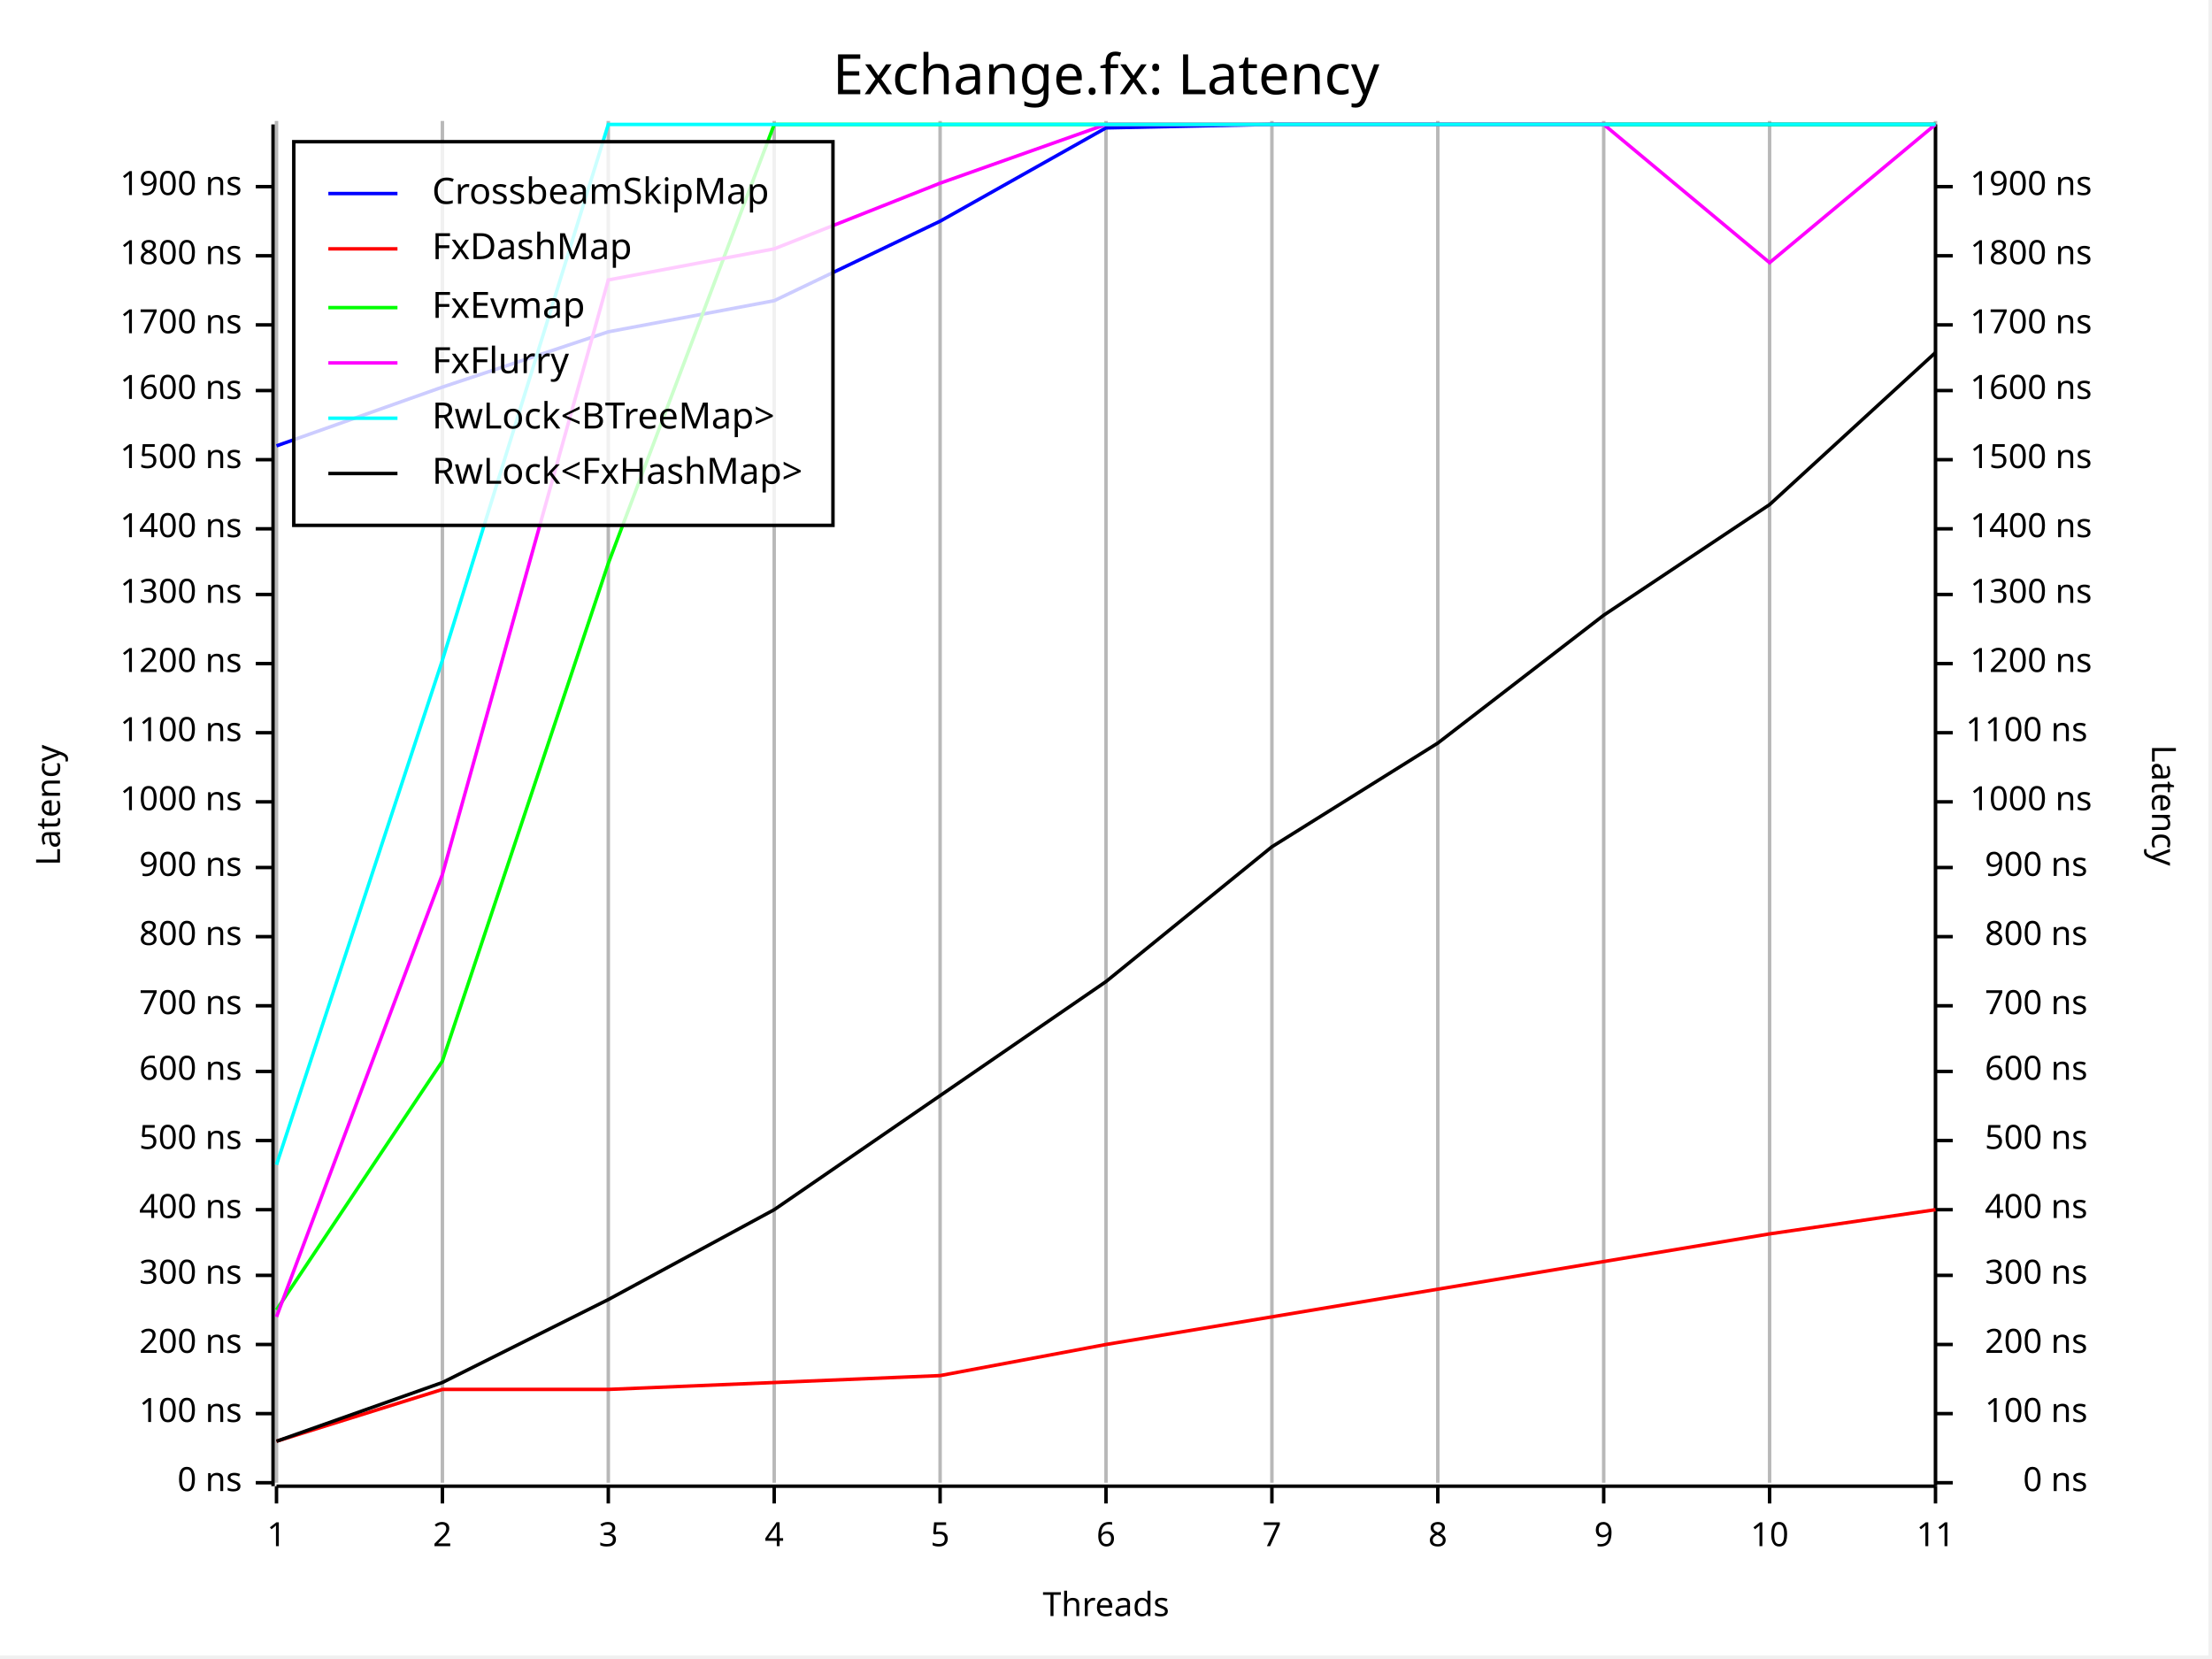
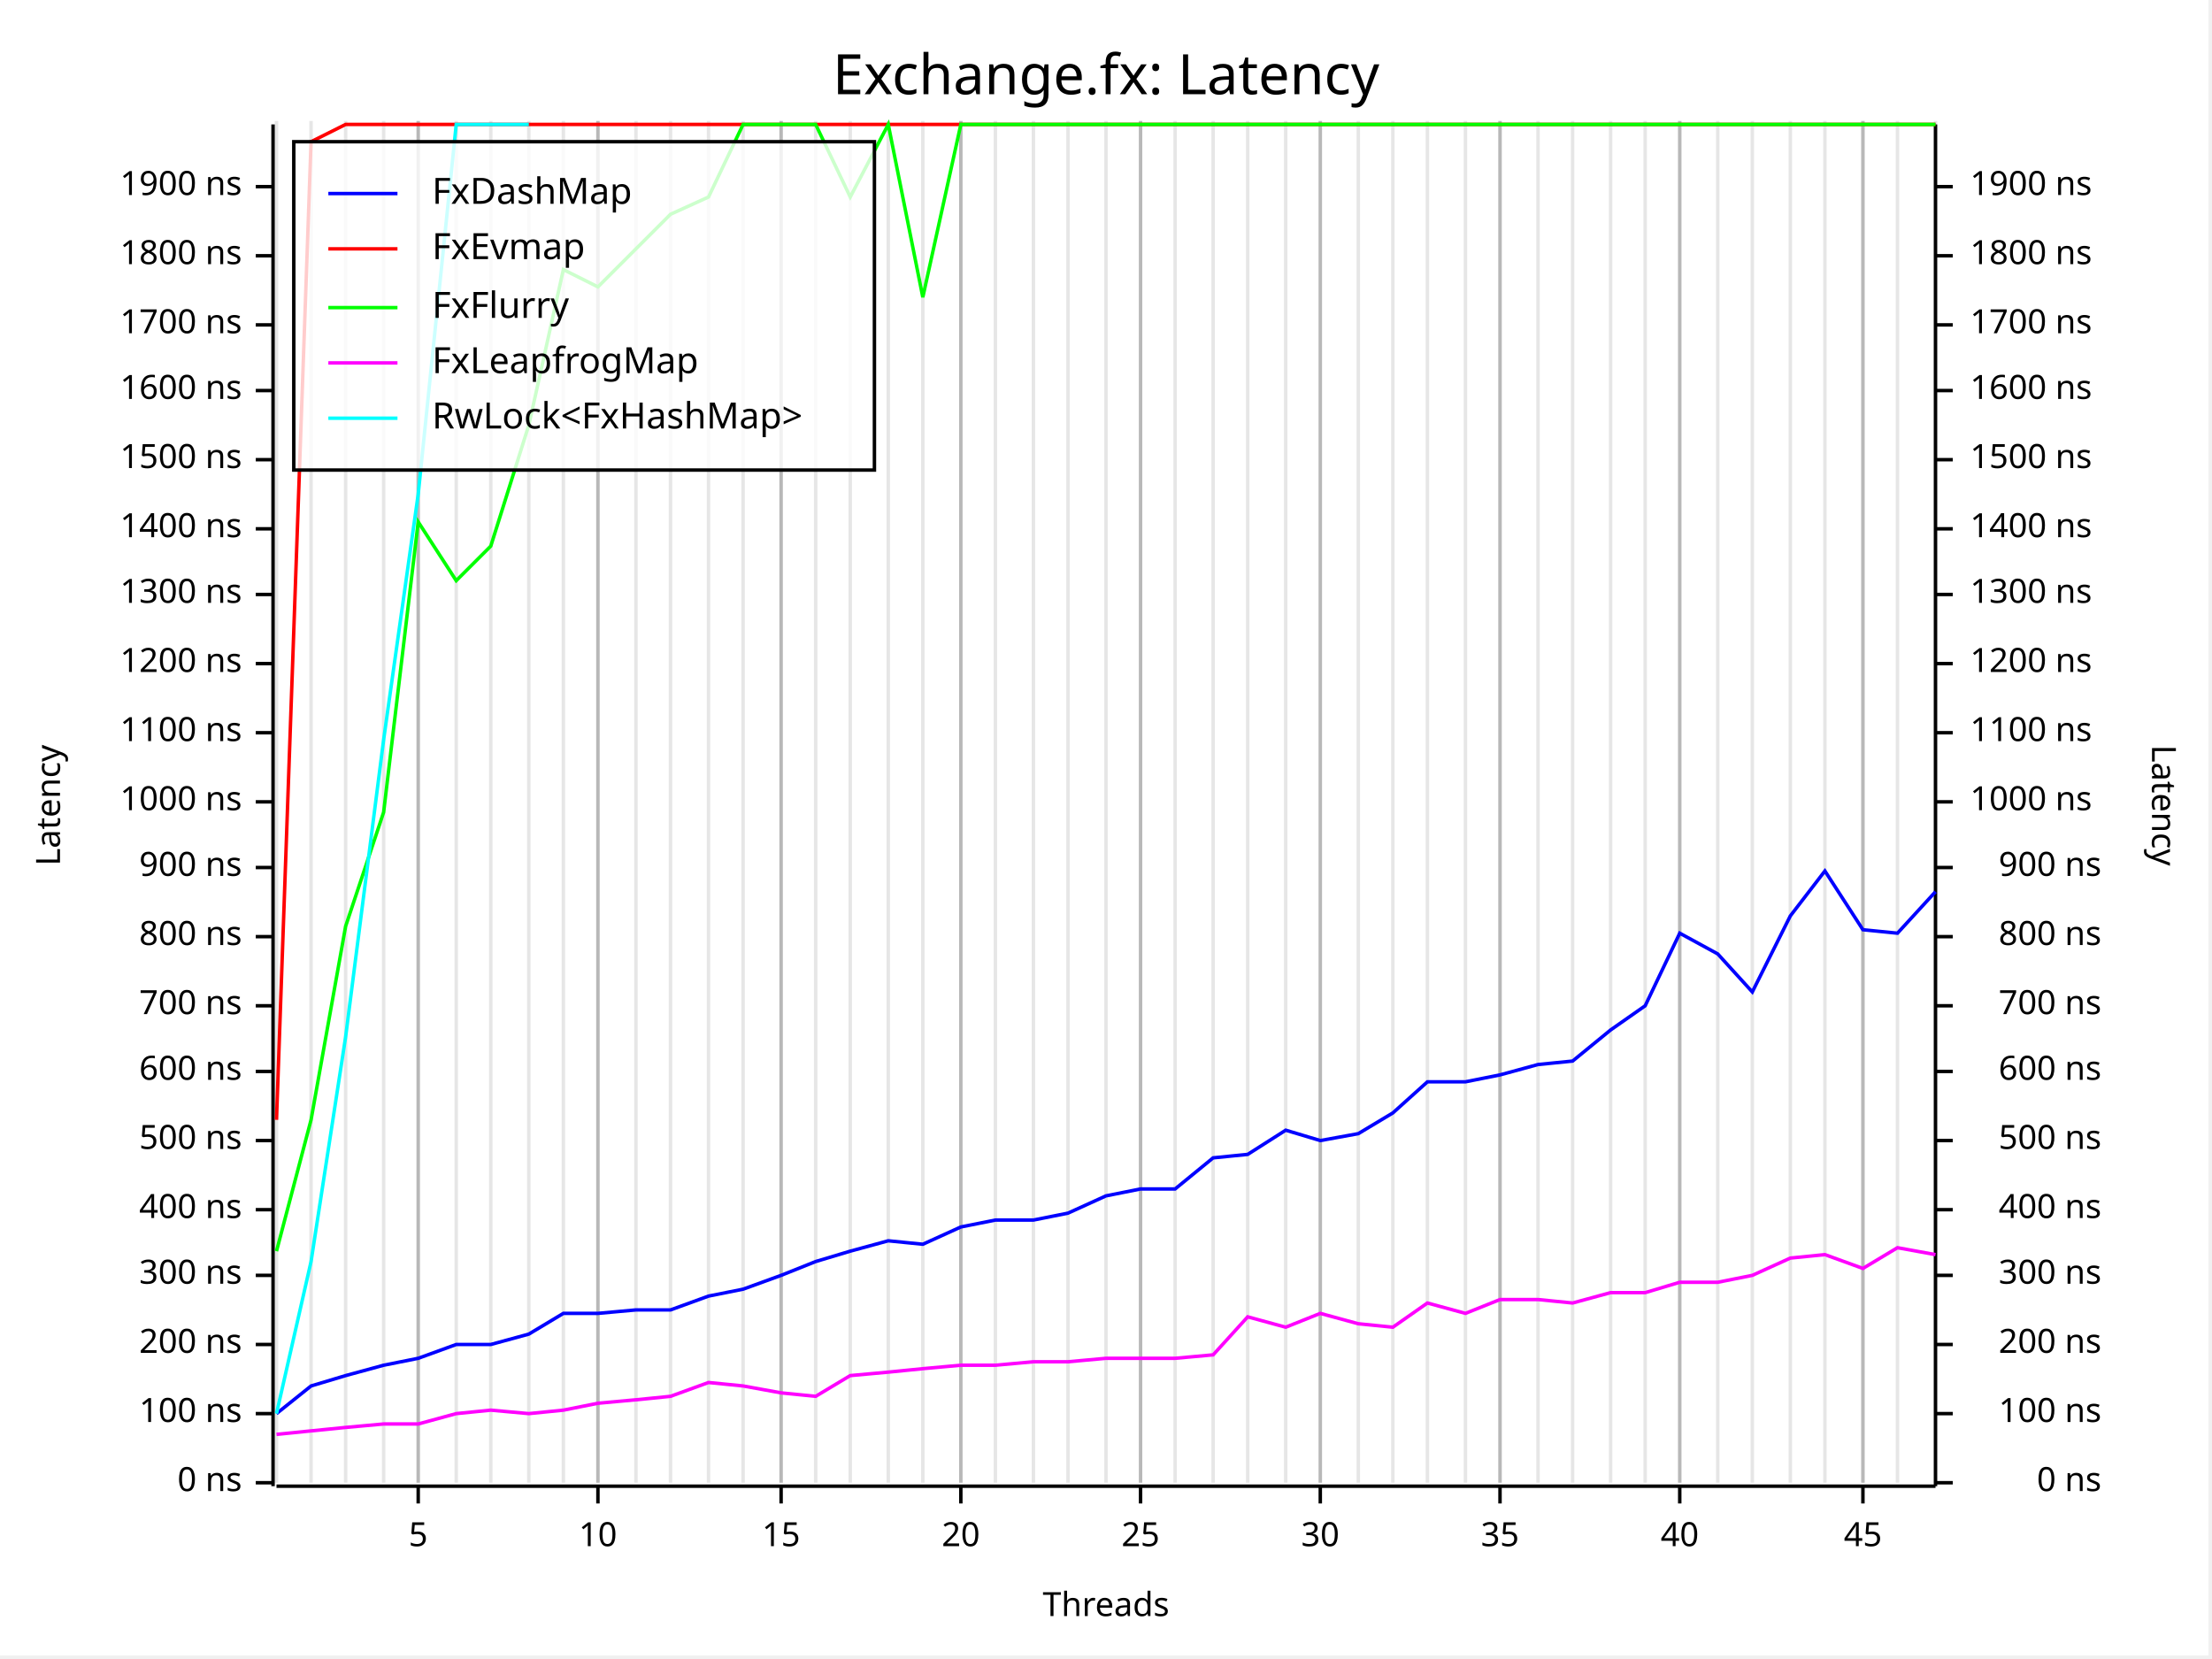
<svg xmlns="http://www.w3.org/2000/svg" width="640" height="480" viewBox="0 0 640 480">
  <rect x="0" y="0" width="639" height="479" opacity="1" fill="#FFFFFF" stroke="none" />
  <text x="320" y="15" dy="0.76em" text-anchor="middle" font-family="Fira Code" font-size="16.129" opacity="1" fill="#000000">
Exchange.fx: Latency
</text>
  <line opacity="0.1" stroke="#000000" stroke-width="1" x1="80" y1="429" x2="80" y2="35" />
-   <line opacity="0.1" stroke="#000000" stroke-width="1" x1="128" y1="429" x2="128" y2="35" />
-   <line opacity="0.1" stroke="#000000" stroke-width="1" x1="176" y1="429" x2="176" y2="35" />
-   <line opacity="0.1" stroke="#000000" stroke-width="1" x1="224" y1="429" x2="224" y2="35" />
-   <line opacity="0.1" stroke="#000000" stroke-width="1" x1="272" y1="429" x2="272" y2="35" />
+   <line opacity="0.1" stroke="#000000" stroke-width="1" x1="90" y1="429" x2="90" y2="35" />
+   <line opacity="0.1" stroke="#000000" stroke-width="1" x1="100" y1="429" x2="100" y2="35" />
+   <line opacity="0.1" stroke="#000000" stroke-width="1" x1="111" y1="429" x2="111" y2="35" />
+   <line opacity="0.1" stroke="#000000" stroke-width="1" x1="121" y1="429" x2="121" y2="35" />
+   <line opacity="0.1" stroke="#000000" stroke-width="1" x1="132" y1="429" x2="132" y2="35" />
+   <line opacity="0.1" stroke="#000000" stroke-width="1" x1="142" y1="429" x2="142" y2="35" />
+   <line opacity="0.1" stroke="#000000" stroke-width="1" x1="153" y1="429" x2="153" y2="35" />
+   <line opacity="0.1" stroke="#000000" stroke-width="1" x1="163" y1="429" x2="163" y2="35" />
+   <line opacity="0.1" stroke="#000000" stroke-width="1" x1="173" y1="429" x2="173" y2="35" />
+   <line opacity="0.1" stroke="#000000" stroke-width="1" x1="184" y1="429" x2="184" y2="35" />
+   <line opacity="0.1" stroke="#000000" stroke-width="1" x1="194" y1="429" x2="194" y2="35" />
+   <line opacity="0.1" stroke="#000000" stroke-width="1" x1="205" y1="429" x2="205" y2="35" />
+   <line opacity="0.1" stroke="#000000" stroke-width="1" x1="215" y1="429" x2="215" y2="35" />
+   <line opacity="0.1" stroke="#000000" stroke-width="1" x1="226" y1="429" x2="226" y2="35" />
+   <line opacity="0.1" stroke="#000000" stroke-width="1" x1="236" y1="429" x2="236" y2="35" />
+   <line opacity="0.1" stroke="#000000" stroke-width="1" x1="246" y1="429" x2="246" y2="35" />
+   <line opacity="0.1" stroke="#000000" stroke-width="1" x1="257" y1="429" x2="257" y2="35" />
+   <line opacity="0.1" stroke="#000000" stroke-width="1" x1="267" y1="429" x2="267" y2="35" />
+   <line opacity="0.1" stroke="#000000" stroke-width="1" x1="278" y1="429" x2="278" y2="35" />
+   <line opacity="0.1" stroke="#000000" stroke-width="1" x1="288" y1="429" x2="288" y2="35" />
+   <line opacity="0.1" stroke="#000000" stroke-width="1" x1="299" y1="429" x2="299" y2="35" />
+   <line opacity="0.1" stroke="#000000" stroke-width="1" x1="309" y1="429" x2="309" y2="35" />
  <line opacity="0.1" stroke="#000000" stroke-width="1" x1="320" y1="429" x2="320" y2="35" />
-   <line opacity="0.1" stroke="#000000" stroke-width="1" x1="368" y1="429" x2="368" y2="35" />
-   <line opacity="0.1" stroke="#000000" stroke-width="1" x1="416" y1="429" x2="416" y2="35" />
-   <line opacity="0.1" stroke="#000000" stroke-width="1" x1="464" y1="429" x2="464" y2="35" />
-   <line opacity="0.1" stroke="#000000" stroke-width="1" x1="512" y1="429" x2="512" y2="35" />
+   <line opacity="0.1" stroke="#000000" stroke-width="1" x1="330" y1="429" x2="330" y2="35" />
+   <line opacity="0.1" stroke="#000000" stroke-width="1" x1="340" y1="429" x2="340" y2="35" />
+   <line opacity="0.1" stroke="#000000" stroke-width="1" x1="351" y1="429" x2="351" y2="35" />
+   <line opacity="0.1" stroke="#000000" stroke-width="1" x1="361" y1="429" x2="361" y2="35" />
+   <line opacity="0.1" stroke="#000000" stroke-width="1" x1="372" y1="429" x2="372" y2="35" />
+   <line opacity="0.1" stroke="#000000" stroke-width="1" x1="382" y1="429" x2="382" y2="35" />
+   <line opacity="0.1" stroke="#000000" stroke-width="1" x1="393" y1="429" x2="393" y2="35" />
+   <line opacity="0.1" stroke="#000000" stroke-width="1" x1="403" y1="429" x2="403" y2="35" />
+   <line opacity="0.1" stroke="#000000" stroke-width="1" x1="413" y1="429" x2="413" y2="35" />
+   <line opacity="0.1" stroke="#000000" stroke-width="1" x1="424" y1="429" x2="424" y2="35" />
+   <line opacity="0.1" stroke="#000000" stroke-width="1" x1="434" y1="429" x2="434" y2="35" />
+   <line opacity="0.1" stroke="#000000" stroke-width="1" x1="445" y1="429" x2="445" y2="35" />
+   <line opacity="0.1" stroke="#000000" stroke-width="1" x1="455" y1="429" x2="455" y2="35" />
+   <line opacity="0.1" stroke="#000000" stroke-width="1" x1="466" y1="429" x2="466" y2="35" />
+   <line opacity="0.1" stroke="#000000" stroke-width="1" x1="476" y1="429" x2="476" y2="35" />
+   <line opacity="0.1" stroke="#000000" stroke-width="1" x1="486" y1="429" x2="486" y2="35" />
+   <line opacity="0.1" stroke="#000000" stroke-width="1" x1="497" y1="429" x2="497" y2="35" />
+   <line opacity="0.1" stroke="#000000" stroke-width="1" x1="507" y1="429" x2="507" y2="35" />
+   <line opacity="0.1" stroke="#000000" stroke-width="1" x1="518" y1="429" x2="518" y2="35" />
+   <line opacity="0.1" stroke="#000000" stroke-width="1" x1="528" y1="429" x2="528" y2="35" />
+   <line opacity="0.1" stroke="#000000" stroke-width="1" x1="539" y1="429" x2="539" y2="35" />
+   <line opacity="0.1" stroke="#000000" stroke-width="1" x1="549" y1="429" x2="549" y2="35" />
  <line opacity="0.1" stroke="#000000" stroke-width="1" x1="560" y1="429" x2="560" y2="35" />
  <text x="10" y="233" dy="0.76em" text-anchor="middle" font-family="sans-serif" font-size="9.677" opacity="1" fill="#000000" transform="rotate(270, 10, 233)">
Latency
</text>
  <text x="320" y="470" dy="-0.5ex" text-anchor="middle" font-family="sans-serif" font-size="9.677" opacity="1" fill="#000000">
Threads
</text>
  <text x="630" y="233" dy="0.76em" text-anchor="middle" font-family="sans-serif" font-size="9.677" opacity="1" fill="#000000" transform="rotate(90, 630, 233)">
Latency
</text>
-   <line opacity="0.2" stroke="#000000" stroke-width="1" x1="80" y1="429" x2="80" y2="35" />
-   <line opacity="0.2" stroke="#000000" stroke-width="1" x1="128" y1="429" x2="128" y2="35" />
-   <line opacity="0.2" stroke="#000000" stroke-width="1" x1="176" y1="429" x2="176" y2="35" />
-   <line opacity="0.2" stroke="#000000" stroke-width="1" x1="224" y1="429" x2="224" y2="35" />
-   <line opacity="0.2" stroke="#000000" stroke-width="1" x1="272" y1="429" x2="272" y2="35" />
-   <line opacity="0.2" stroke="#000000" stroke-width="1" x1="320" y1="429" x2="320" y2="35" />
-   <line opacity="0.2" stroke="#000000" stroke-width="1" x1="368" y1="429" x2="368" y2="35" />
-   <line opacity="0.2" stroke="#000000" stroke-width="1" x1="416" y1="429" x2="416" y2="35" />
-   <line opacity="0.2" stroke="#000000" stroke-width="1" x1="464" y1="429" x2="464" y2="35" />
-   <line opacity="0.2" stroke="#000000" stroke-width="1" x1="512" y1="429" x2="512" y2="35" />
-   <line opacity="0.2" stroke="#000000" stroke-width="1" x1="560" y1="429" x2="560" y2="35" />
+   <line opacity="0.2" stroke="#000000" stroke-width="1" x1="121" y1="429" x2="121" y2="35" />
+   <line opacity="0.2" stroke="#000000" stroke-width="1" x1="173" y1="429" x2="173" y2="35" />
+   <line opacity="0.2" stroke="#000000" stroke-width="1" x1="226" y1="429" x2="226" y2="35" />
+   <line opacity="0.2" stroke="#000000" stroke-width="1" x1="278" y1="429" x2="278" y2="35" />
+   <line opacity="0.2" stroke="#000000" stroke-width="1" x1="330" y1="429" x2="330" y2="35" />
+   <line opacity="0.2" stroke="#000000" stroke-width="1" x1="382" y1="429" x2="382" y2="35" />
+   <line opacity="0.2" stroke="#000000" stroke-width="1" x1="434" y1="429" x2="434" y2="35" />
+   <line opacity="0.2" stroke="#000000" stroke-width="1" x1="486" y1="429" x2="486" y2="35" />
+   <line opacity="0.2" stroke="#000000" stroke-width="1" x1="539" y1="429" x2="539" y2="35" />
  <polyline fill="none" opacity="1" stroke="#000000" stroke-width="1" points="79,36 79,430 " />
  <text x="70" y="429" dy="0.5ex" text-anchor="end" font-family="sans-serif" font-size="9.677" opacity="1" fill="#000000">
0 ns
</text>
  <polyline fill="none" opacity="1" stroke="#000000" stroke-width="1" points="74,429 79,429 " />
  <text x="70" y="409" dy="0.5ex" text-anchor="end" font-family="sans-serif" font-size="9.677" opacity="1" fill="#000000">
100 ns
</text>
  <polyline fill="none" opacity="1" stroke="#000000" stroke-width="1" points="74,409 79,409 " />
  <text x="70" y="389" dy="0.5ex" text-anchor="end" font-family="sans-serif" font-size="9.677" opacity="1" fill="#000000">
200 ns
</text>
  <polyline fill="none" opacity="1" stroke="#000000" stroke-width="1" points="74,389 79,389 " />
  <text x="70" y="369" dy="0.5ex" text-anchor="end" font-family="sans-serif" font-size="9.677" opacity="1" fill="#000000">
300 ns
</text>
  <polyline fill="none" opacity="1" stroke="#000000" stroke-width="1" points="74,369 79,369 " />
  <text x="70" y="350" dy="0.5ex" text-anchor="end" font-family="sans-serif" font-size="9.677" opacity="1" fill="#000000">
400 ns
</text>
  <polyline fill="none" opacity="1" stroke="#000000" stroke-width="1" points="74,350 79,350 " />
  <text x="70" y="330" dy="0.5ex" text-anchor="end" font-family="sans-serif" font-size="9.677" opacity="1" fill="#000000">
500 ns
</text>
  <polyline fill="none" opacity="1" stroke="#000000" stroke-width="1" points="74,330 79,330 " />
  <text x="70" y="310" dy="0.5ex" text-anchor="end" font-family="sans-serif" font-size="9.677" opacity="1" fill="#000000">
600 ns
</text>
  <polyline fill="none" opacity="1" stroke="#000000" stroke-width="1" points="74,310 79,310 " />
  <text x="70" y="291" dy="0.5ex" text-anchor="end" font-family="sans-serif" font-size="9.677" opacity="1" fill="#000000">
700 ns
</text>
  <polyline fill="none" opacity="1" stroke="#000000" stroke-width="1" points="74,291 79,291 " />
  <text x="70" y="271" dy="0.5ex" text-anchor="end" font-family="sans-serif" font-size="9.677" opacity="1" fill="#000000">
800 ns
</text>
  <polyline fill="none" opacity="1" stroke="#000000" stroke-width="1" points="74,271 79,271 " />
  <text x="70" y="251" dy="0.5ex" text-anchor="end" font-family="sans-serif" font-size="9.677" opacity="1" fill="#000000">
900 ns
</text>
  <polyline fill="none" opacity="1" stroke="#000000" stroke-width="1" points="74,251 79,251 " />
  <text x="70" y="232" dy="0.5ex" text-anchor="end" font-family="sans-serif" font-size="9.677" opacity="1" fill="#000000">
1000 ns
</text>
  <polyline fill="none" opacity="1" stroke="#000000" stroke-width="1" points="74,232 79,232 " />
  <text x="70" y="212" dy="0.5ex" text-anchor="end" font-family="sans-serif" font-size="9.677" opacity="1" fill="#000000">
1100 ns
</text>
  <polyline fill="none" opacity="1" stroke="#000000" stroke-width="1" points="74,212 79,212 " />
  <text x="70" y="192" dy="0.5ex" text-anchor="end" font-family="sans-serif" font-size="9.677" opacity="1" fill="#000000">
1200 ns
</text>
  <polyline fill="none" opacity="1" stroke="#000000" stroke-width="1" points="74,192 79,192 " />
  <text x="70" y="172" dy="0.5ex" text-anchor="end" font-family="sans-serif" font-size="9.677" opacity="1" fill="#000000">
1300 ns
</text>
  <polyline fill="none" opacity="1" stroke="#000000" stroke-width="1" points="74,172 79,172 " />
  <text x="70" y="153" dy="0.5ex" text-anchor="end" font-family="sans-serif" font-size="9.677" opacity="1" fill="#000000">
1400 ns
</text>
  <polyline fill="none" opacity="1" stroke="#000000" stroke-width="1" points="74,153 79,153 " />
  <text x="70" y="133" dy="0.5ex" text-anchor="end" font-family="sans-serif" font-size="9.677" opacity="1" fill="#000000">
1500 ns
</text>
  <polyline fill="none" opacity="1" stroke="#000000" stroke-width="1" points="74,133 79,133 " />
  <text x="70" y="113" dy="0.5ex" text-anchor="end" font-family="sans-serif" font-size="9.677" opacity="1" fill="#000000">
1600 ns
</text>
  <polyline fill="none" opacity="1" stroke="#000000" stroke-width="1" points="74,113 79,113 " />
  <text x="70" y="94" dy="0.5ex" text-anchor="end" font-family="sans-serif" font-size="9.677" opacity="1" fill="#000000">
1700 ns
</text>
  <polyline fill="none" opacity="1" stroke="#000000" stroke-width="1" points="74,94 79,94 " />
  <text x="70" y="74" dy="0.5ex" text-anchor="end" font-family="sans-serif" font-size="9.677" opacity="1" fill="#000000">
1800 ns
</text>
  <polyline fill="none" opacity="1" stroke="#000000" stroke-width="1" points="74,74 79,74 " />
  <text x="70" y="54" dy="0.5ex" text-anchor="end" font-family="sans-serif" font-size="9.677" opacity="1" fill="#000000">
1900 ns
</text>
  <polyline fill="none" opacity="1" stroke="#000000" stroke-width="1" points="74,54 79,54 " />
  <polyline fill="none" opacity="1" stroke="#000000" stroke-width="1" points="80,430 560,430 " />
-   <text x="80" y="440" dy="0.76em" text-anchor="middle" font-family="sans-serif" font-size="9.677" opacity="1" fill="#000000">
- 1
- </text>
-   <polyline fill="none" opacity="1" stroke="#000000" stroke-width="1" points="80,430 80,435 " />
-   <text x="128" y="440" dy="0.76em" text-anchor="middle" font-family="sans-serif" font-size="9.677" opacity="1" fill="#000000">
- 2
- </text>
-   <polyline fill="none" opacity="1" stroke="#000000" stroke-width="1" points="128,430 128,435 " />
-   <text x="176" y="440" dy="0.76em" text-anchor="middle" font-family="sans-serif" font-size="9.677" opacity="1" fill="#000000">
- 3
- </text>
-   <polyline fill="none" opacity="1" stroke="#000000" stroke-width="1" points="176,430 176,435 " />
-   <text x="224" y="440" dy="0.76em" text-anchor="middle" font-family="sans-serif" font-size="9.677" opacity="1" fill="#000000">
- 4
- </text>
-   <polyline fill="none" opacity="1" stroke="#000000" stroke-width="1" points="224,430 224,435 " />
-   <text x="272" y="440" dy="0.76em" text-anchor="middle" font-family="sans-serif" font-size="9.677" opacity="1" fill="#000000">
+   <text x="121" y="440" dy="0.76em" text-anchor="middle" font-family="sans-serif" font-size="9.677" opacity="1" fill="#000000">
5
</text>
-   <polyline fill="none" opacity="1" stroke="#000000" stroke-width="1" points="272,430 272,435 " />
-   <text x="320" y="440" dy="0.76em" text-anchor="middle" font-family="sans-serif" font-size="9.677" opacity="1" fill="#000000">
- 6
- </text>
-   <polyline fill="none" opacity="1" stroke="#000000" stroke-width="1" points="320,430 320,435 " />
-   <text x="368" y="440" dy="0.76em" text-anchor="middle" font-family="sans-serif" font-size="9.677" opacity="1" fill="#000000">
- 7
- </text>
-   <polyline fill="none" opacity="1" stroke="#000000" stroke-width="1" points="368,430 368,435 " />
-   <text x="416" y="440" dy="0.76em" text-anchor="middle" font-family="sans-serif" font-size="9.677" opacity="1" fill="#000000">
- 8
- </text>
-   <polyline fill="none" opacity="1" stroke="#000000" stroke-width="1" points="416,430 416,435 " />
-   <text x="464" y="440" dy="0.76em" text-anchor="middle" font-family="sans-serif" font-size="9.677" opacity="1" fill="#000000">
- 9
- </text>
-   <polyline fill="none" opacity="1" stroke="#000000" stroke-width="1" points="464,430 464,435 " />
-   <text x="512" y="440" dy="0.76em" text-anchor="middle" font-family="sans-serif" font-size="9.677" opacity="1" fill="#000000">
+   <polyline fill="none" opacity="1" stroke="#000000" stroke-width="1" points="121,430 121,435 " />
+   <text x="173" y="440" dy="0.76em" text-anchor="middle" font-family="sans-serif" font-size="9.677" opacity="1" fill="#000000">
10
</text>
-   <polyline fill="none" opacity="1" stroke="#000000" stroke-width="1" points="512,430 512,435 " />
-   <text x="560" y="440" dy="0.76em" text-anchor="middle" font-family="sans-serif" font-size="9.677" opacity="1" fill="#000000">
- 11
- </text>
-   <polyline fill="none" opacity="1" stroke="#000000" stroke-width="1" points="560,430 560,435 " />
+   <polyline fill="none" opacity="1" stroke="#000000" stroke-width="1" points="173,430 173,435 " />
+   <text x="226" y="440" dy="0.76em" text-anchor="middle" font-family="sans-serif" font-size="9.677" opacity="1" fill="#000000">
+ 15
+ </text>
+   <polyline fill="none" opacity="1" stroke="#000000" stroke-width="1" points="226,430 226,435 " />
+   <text x="278" y="440" dy="0.76em" text-anchor="middle" font-family="sans-serif" font-size="9.677" opacity="1" fill="#000000">
+ 20
+ </text>
+   <polyline fill="none" opacity="1" stroke="#000000" stroke-width="1" points="278,430 278,435 " />
+   <text x="330" y="440" dy="0.76em" text-anchor="middle" font-family="sans-serif" font-size="9.677" opacity="1" fill="#000000">
+ 25
+ </text>
+   <polyline fill="none" opacity="1" stroke="#000000" stroke-width="1" points="330,430 330,435 " />
+   <text x="382" y="440" dy="0.76em" text-anchor="middle" font-family="sans-serif" font-size="9.677" opacity="1" fill="#000000">
+ 30
+ </text>
+   <polyline fill="none" opacity="1" stroke="#000000" stroke-width="1" points="382,430 382,435 " />
+   <text x="434" y="440" dy="0.76em" text-anchor="middle" font-family="sans-serif" font-size="9.677" opacity="1" fill="#000000">
+ 35
+ </text>
+   <polyline fill="none" opacity="1" stroke="#000000" stroke-width="1" points="434,430 434,435 " />
+   <text x="486" y="440" dy="0.76em" text-anchor="middle" font-family="sans-serif" font-size="9.677" opacity="1" fill="#000000">
+ 40
+ </text>
+   <polyline fill="none" opacity="1" stroke="#000000" stroke-width="1" points="486,430 486,435 " />
+   <text x="539" y="440" dy="0.76em" text-anchor="middle" font-family="sans-serif" font-size="9.677" opacity="1" fill="#000000">
+ 45
+ </text>
+   <polyline fill="none" opacity="1" stroke="#000000" stroke-width="1" points="539,430 539,435 " />
  <polyline fill="none" opacity="1" stroke="#000000" stroke-width="1" points="560,36 560,430 " />
-   <text x="604" y="429" dy="0.5ex" text-anchor="end" font-family="sans-serif" font-size="9.677" opacity="1" fill="#000000">
+   <text x="608" y="429" dy="0.5ex" text-anchor="end" font-family="sans-serif" font-size="9.677" opacity="1" fill="#000000">
0 ns
</text>
  <polyline fill="none" opacity="1" stroke="#000000" stroke-width="1" points="560,429 565,429 " />
-   <text x="604" y="409" dy="0.5ex" text-anchor="end" font-family="sans-serif" font-size="9.677" opacity="1" fill="#000000">
+   <text x="608" y="409" dy="0.5ex" text-anchor="end" font-family="sans-serif" font-size="9.677" opacity="1" fill="#000000">
100 ns
</text>
  <polyline fill="none" opacity="1" stroke="#000000" stroke-width="1" points="560,409 565,409 " />
-   <text x="604" y="389" dy="0.5ex" text-anchor="end" font-family="sans-serif" font-size="9.677" opacity="1" fill="#000000">
+   <text x="608" y="389" dy="0.5ex" text-anchor="end" font-family="sans-serif" font-size="9.677" opacity="1" fill="#000000">
200 ns
</text>
  <polyline fill="none" opacity="1" stroke="#000000" stroke-width="1" points="560,389 565,389 " />
-   <text x="604" y="369" dy="0.5ex" text-anchor="end" font-family="sans-serif" font-size="9.677" opacity="1" fill="#000000">
+   <text x="608" y="369" dy="0.5ex" text-anchor="end" font-family="sans-serif" font-size="9.677" opacity="1" fill="#000000">
300 ns
</text>
  <polyline fill="none" opacity="1" stroke="#000000" stroke-width="1" points="560,369 565,369 " />
-   <text x="604" y="350" dy="0.5ex" text-anchor="end" font-family="sans-serif" font-size="9.677" opacity="1" fill="#000000">
+   <text x="608" y="350" dy="0.5ex" text-anchor="end" font-family="sans-serif" font-size="9.677" opacity="1" fill="#000000">
400 ns
</text>
  <polyline fill="none" opacity="1" stroke="#000000" stroke-width="1" points="560,350 565,350 " />
-   <text x="604" y="330" dy="0.5ex" text-anchor="end" font-family="sans-serif" font-size="9.677" opacity="1" fill="#000000">
+   <text x="608" y="330" dy="0.5ex" text-anchor="end" font-family="sans-serif" font-size="9.677" opacity="1" fill="#000000">
500 ns
</text>
  <polyline fill="none" opacity="1" stroke="#000000" stroke-width="1" points="560,330 565,330 " />
-   <text x="604" y="310" dy="0.5ex" text-anchor="end" font-family="sans-serif" font-size="9.677" opacity="1" fill="#000000">
+   <text x="608" y="310" dy="0.5ex" text-anchor="end" font-family="sans-serif" font-size="9.677" opacity="1" fill="#000000">
600 ns
</text>
  <polyline fill="none" opacity="1" stroke="#000000" stroke-width="1" points="560,310 565,310 " />
-   <text x="604" y="291" dy="0.5ex" text-anchor="end" font-family="sans-serif" font-size="9.677" opacity="1" fill="#000000">
+   <text x="608" y="291" dy="0.5ex" text-anchor="end" font-family="sans-serif" font-size="9.677" opacity="1" fill="#000000">
700 ns
</text>
  <polyline fill="none" opacity="1" stroke="#000000" stroke-width="1" points="560,291 565,291 " />
-   <text x="604" y="271" dy="0.5ex" text-anchor="end" font-family="sans-serif" font-size="9.677" opacity="1" fill="#000000">
+   <text x="608" y="271" dy="0.5ex" text-anchor="end" font-family="sans-serif" font-size="9.677" opacity="1" fill="#000000">
800 ns
</text>
  <polyline fill="none" opacity="1" stroke="#000000" stroke-width="1" points="560,271 565,271 " />
-   <text x="604" y="251" dy="0.5ex" text-anchor="end" font-family="sans-serif" font-size="9.677" opacity="1" fill="#000000">
+   <text x="608" y="251" dy="0.5ex" text-anchor="end" font-family="sans-serif" font-size="9.677" opacity="1" fill="#000000">
900 ns
</text>
  <polyline fill="none" opacity="1" stroke="#000000" stroke-width="1" points="560,251 565,251 " />
  <text x="570" y="232" dy="0.5ex" text-anchor="start" font-family="sans-serif" font-size="9.677" opacity="1" fill="#000000">
1000 ns
</text>
  <polyline fill="none" opacity="1" stroke="#000000" stroke-width="1" points="560,232 565,232 " />
-   <text x="604" y="212" dy="0.5ex" text-anchor="end" font-family="sans-serif" font-size="9.677" opacity="1" fill="#000000">
+   <text x="570" y="212" dy="0.5ex" text-anchor="start" font-family="sans-serif" font-size="9.677" opacity="1" fill="#000000">
1100 ns
</text>
  <polyline fill="none" opacity="1" stroke="#000000" stroke-width="1" points="560,212 565,212 " />
  <text x="570" y="192" dy="0.5ex" text-anchor="start" font-family="sans-serif" font-size="9.677" opacity="1" fill="#000000">
1200 ns
</text>
  <polyline fill="none" opacity="1" stroke="#000000" stroke-width="1" points="560,192 565,192 " />
  <text x="570" y="172" dy="0.5ex" text-anchor="start" font-family="sans-serif" font-size="9.677" opacity="1" fill="#000000">
1300 ns
</text>
  <polyline fill="none" opacity="1" stroke="#000000" stroke-width="1" points="560,172 565,172 " />
  <text x="570" y="153" dy="0.5ex" text-anchor="start" font-family="sans-serif" font-size="9.677" opacity="1" fill="#000000">
1400 ns
</text>
  <polyline fill="none" opacity="1" stroke="#000000" stroke-width="1" points="560,153 565,153 " />
  <text x="570" y="133" dy="0.5ex" text-anchor="start" font-family="sans-serif" font-size="9.677" opacity="1" fill="#000000">
1500 ns
</text>
  <polyline fill="none" opacity="1" stroke="#000000" stroke-width="1" points="560,133 565,133 " />
  <text x="570" y="113" dy="0.5ex" text-anchor="start" font-family="sans-serif" font-size="9.677" opacity="1" fill="#000000">
1600 ns
</text>
  <polyline fill="none" opacity="1" stroke="#000000" stroke-width="1" points="560,113 565,113 " />
  <text x="570" y="94" dy="0.5ex" text-anchor="start" font-family="sans-serif" font-size="9.677" opacity="1" fill="#000000">
1700 ns
</text>
  <polyline fill="none" opacity="1" stroke="#000000" stroke-width="1" points="560,94 565,94 " />
  <text x="570" y="74" dy="0.5ex" text-anchor="start" font-family="sans-serif" font-size="9.677" opacity="1" fill="#000000">
1800 ns
</text>
  <polyline fill="none" opacity="1" stroke="#000000" stroke-width="1" points="560,74 565,74 " />
  <text x="570" y="54" dy="0.5ex" text-anchor="start" font-family="sans-serif" font-size="9.677" opacity="1" fill="#000000">
1900 ns
</text>
  <polyline fill="none" opacity="1" stroke="#000000" stroke-width="1" points="560,54 565,54 " />
-   <polyline fill="none" opacity="1" stroke="#0000FF" stroke-width="1" points="80,129 128,112 176,96 224,87 272,64 320,37 368,36 416,36 464,36 512,36 560,36 " />
-   <polyline fill="none" opacity="1" stroke="#FF0000" stroke-width="1" points="80,417 128,402 176,402 224,400 272,398 320,389 368,381 416,373 464,365 512,357 560,350 " />
-   <polyline fill="none" opacity="1" stroke="#00FF00" stroke-width="1" points="80,379 128,307 176,163 224,36 272,36 320,36 368,36 416,36 464,36 512,36 560,36 " />
-   <polyline fill="none" opacity="1" stroke="#FF00FF" stroke-width="1" points="80,381 128,253 176,81 224,72 272,53 320,36 368,36 416,36 464,36 512,76 560,36 " />
-   <polyline fill="none" opacity="1" stroke="#00FFFF" stroke-width="1" points="80,337 128,191 176,36 224,36 272,36 320,36 368,36 416,36 464,36 512,36 560,36 " />
-   <polyline fill="none" opacity="1" stroke="#000000" stroke-width="1" points="80,417 128,400 176,376 224,350 272,317 320,284 368,245 416,215 464,178 512,146 560,102 " />
-   <rect x="85" y="41" width="156" height="111" opacity="0.8" fill="#FFFFFF" stroke="none" />
-   <rect x="85" y="41" width="156" height="111" opacity="1" fill="none" stroke="#000000" />
+   <polyline fill="none" opacity="1" stroke="#0000FF" stroke-width="1" points="80,409 90,401 100,398 111,395 121,393 132,389 142,389 153,386 163,380 173,380 184,379 194,379 205,375 215,373 226,369 236,365 246,362 257,359 267,360 278,355 288,353 299,353 309,351 320,346 330,344 340,344 351,335 361,334 372,327 382,330 393,328 403,322 413,313 424,313 434,311 445,308 455,307 466,298 476,291 486,270 497,276 507,287 518,265 528,252 539,269 549,270 560,258 " />
+   <polyline fill="none" opacity="1" stroke="#FF0000" stroke-width="1" points="80,324 90,41 100,36 111,36 121,36 132,36 142,36 153,36 163,36 173,36 184,36 194,36 205,36 215,36 226,36 236,36 246,36 257,36 267,36 278,36 288,36 299,36 309,36 320,36 330,36 340,36 351,36 361,36 372,36 382,36 393,36 403,36 413,36 424,36 434,36 445,36 455,36 466,36 476,36 486,36 497,36 507,36 518,36 528,36 539,36 549,36 560,36 " />
+   <polyline fill="none" opacity="1" stroke="#00FF00" stroke-width="1" points="80,362 90,324 100,268 111,235 121,151 132,168 142,158 153,123 163,78 173,83 184,72 194,62 205,57 215,36 226,36 236,36 246,57 257,36 267,86 278,36 288,36 299,36 309,36 320,36 330,36 340,36 351,36 361,36 372,36 382,36 393,36 403,36 413,36 424,36 434,36 445,36 455,36 466,36 476,36 486,36 497,36 507,36 518,36 528,36 539,36 549,36 560,36 " />
+   <polyline fill="none" opacity="1" stroke="#FF00FF" stroke-width="1" points="80,415 90,414 100,413 111,412 121,412 132,409 142,408 153,409 163,408 173,406 184,405 194,404 205,400 215,401 226,403 236,404 246,398 257,397 267,396 278,395 288,395 299,394 309,394 320,393 330,393 340,393 351,392 361,381 372,384 382,380 393,383 403,384 413,377 424,380 434,376 445,376 455,377 466,374 476,374 486,371 497,371 507,369 518,364 528,363 539,367 549,361 560,363 " />
+   <polyline fill="none" opacity="1" stroke="#00FFFF" stroke-width="1" points="80,409 90,365 100,300 111,214 121,143 132,36 142,36 153,36 " />
+   <rect x="85" y="41" width="168" height="95" opacity="0.8" fill="#FFFFFF" stroke="none" />
+   <rect x="85" y="41" width="168" height="95" opacity="1" fill="none" stroke="#000000" />
  <text x="125" y="51" dy="0.76em" text-anchor="start" font-family="Fira Code" font-size="10.484" opacity="1" fill="#000000">
- CrossbeamSkipMap
+ FxDashMap
</text>
  <text x="125" y="67" dy="0.76em" text-anchor="start" font-family="Fira Code" font-size="10.484" opacity="1" fill="#000000">
- FxDashMap
+ FxEvmap
</text>
  <text x="125" y="84" dy="0.76em" text-anchor="start" font-family="Fira Code" font-size="10.484" opacity="1" fill="#000000">
- FxEvmap
+ FxFlurry
</text>
  <text x="125" y="100" dy="0.76em" text-anchor="start" font-family="Fira Code" font-size="10.484" opacity="1" fill="#000000">
- FxFlurry
+ FxLeapfrogMap
</text>
  <text x="125" y="116" dy="0.76em" text-anchor="start" font-family="Fira Code" font-size="10.484" opacity="1" fill="#000000">
- RwLock&lt;BTreeMap&gt;
- </text>
-   <text x="125" y="132" dy="0.76em" text-anchor="start" font-family="Fira Code" font-size="10.484" opacity="1" fill="#000000">
RwLock&lt;FxHashMap&gt;
</text>
  <polyline fill="none" opacity="1" stroke="#0000FF" stroke-width="1" points="95,56 115,56 " />
  <polyline fill="none" opacity="1" stroke="#FF0000" stroke-width="1" points="95,72 115,72 " />
  <polyline fill="none" opacity="1" stroke="#00FF00" stroke-width="1" points="95,89 115,89 " />
  <polyline fill="none" opacity="1" stroke="#FF00FF" stroke-width="1" points="95,105 115,105 " />
  <polyline fill="none" opacity="1" stroke="#00FFFF" stroke-width="1" points="95,121 115,121 " />
-   <polyline fill="none" opacity="1" stroke="#000000" stroke-width="1" points="95,137 115,137 " />
</svg>
